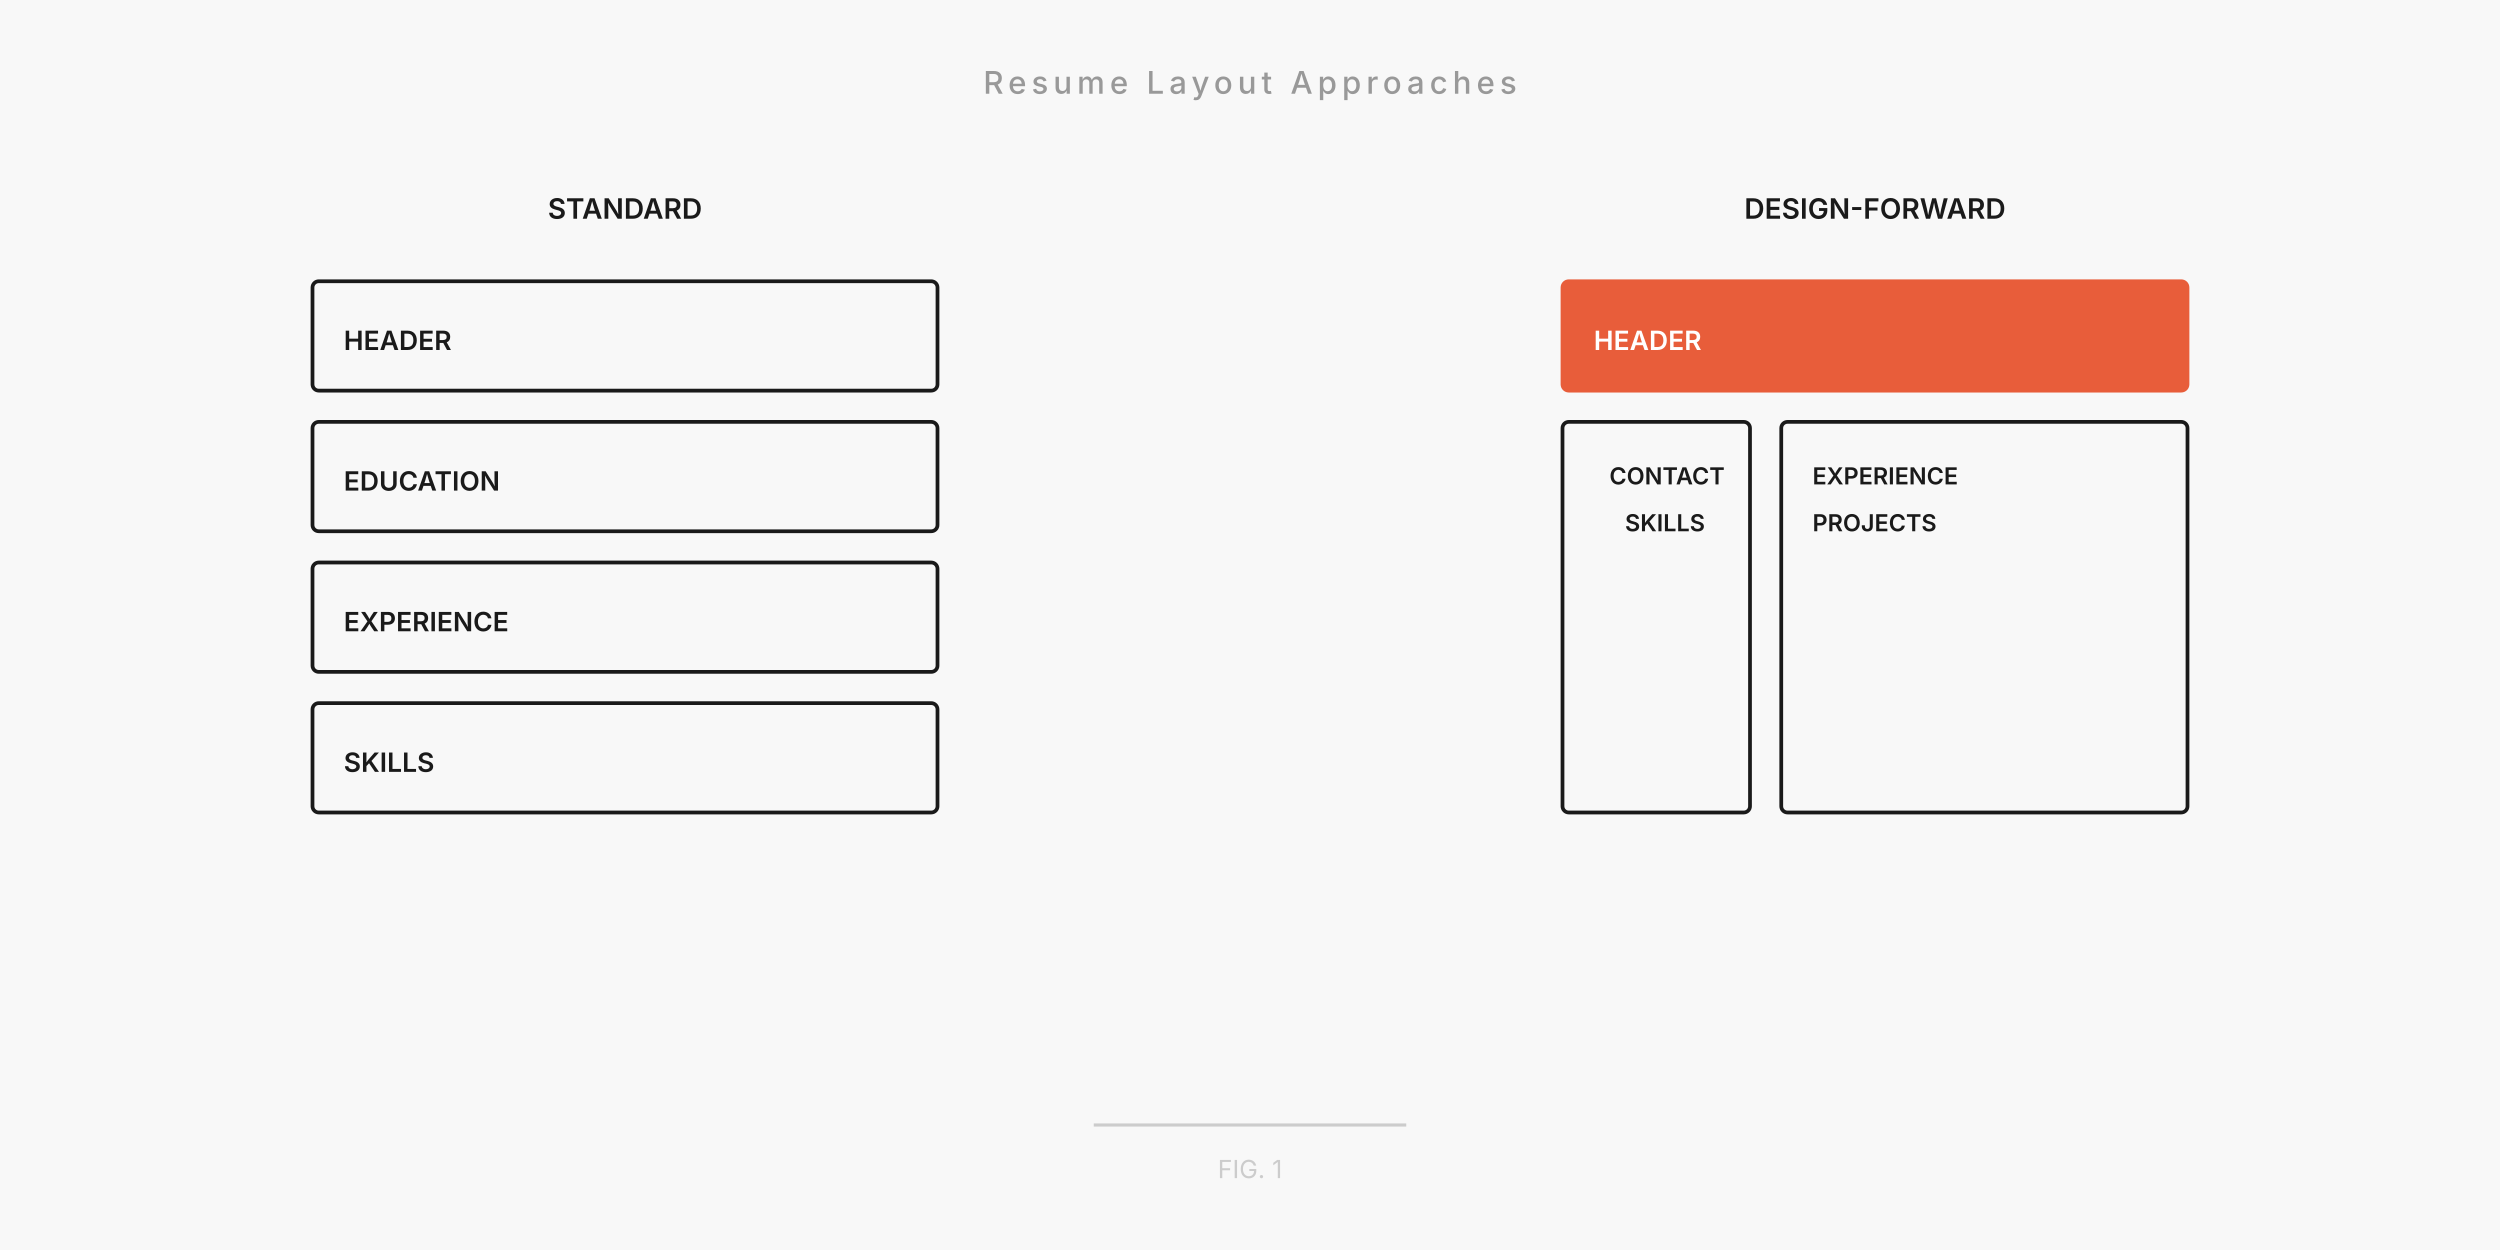
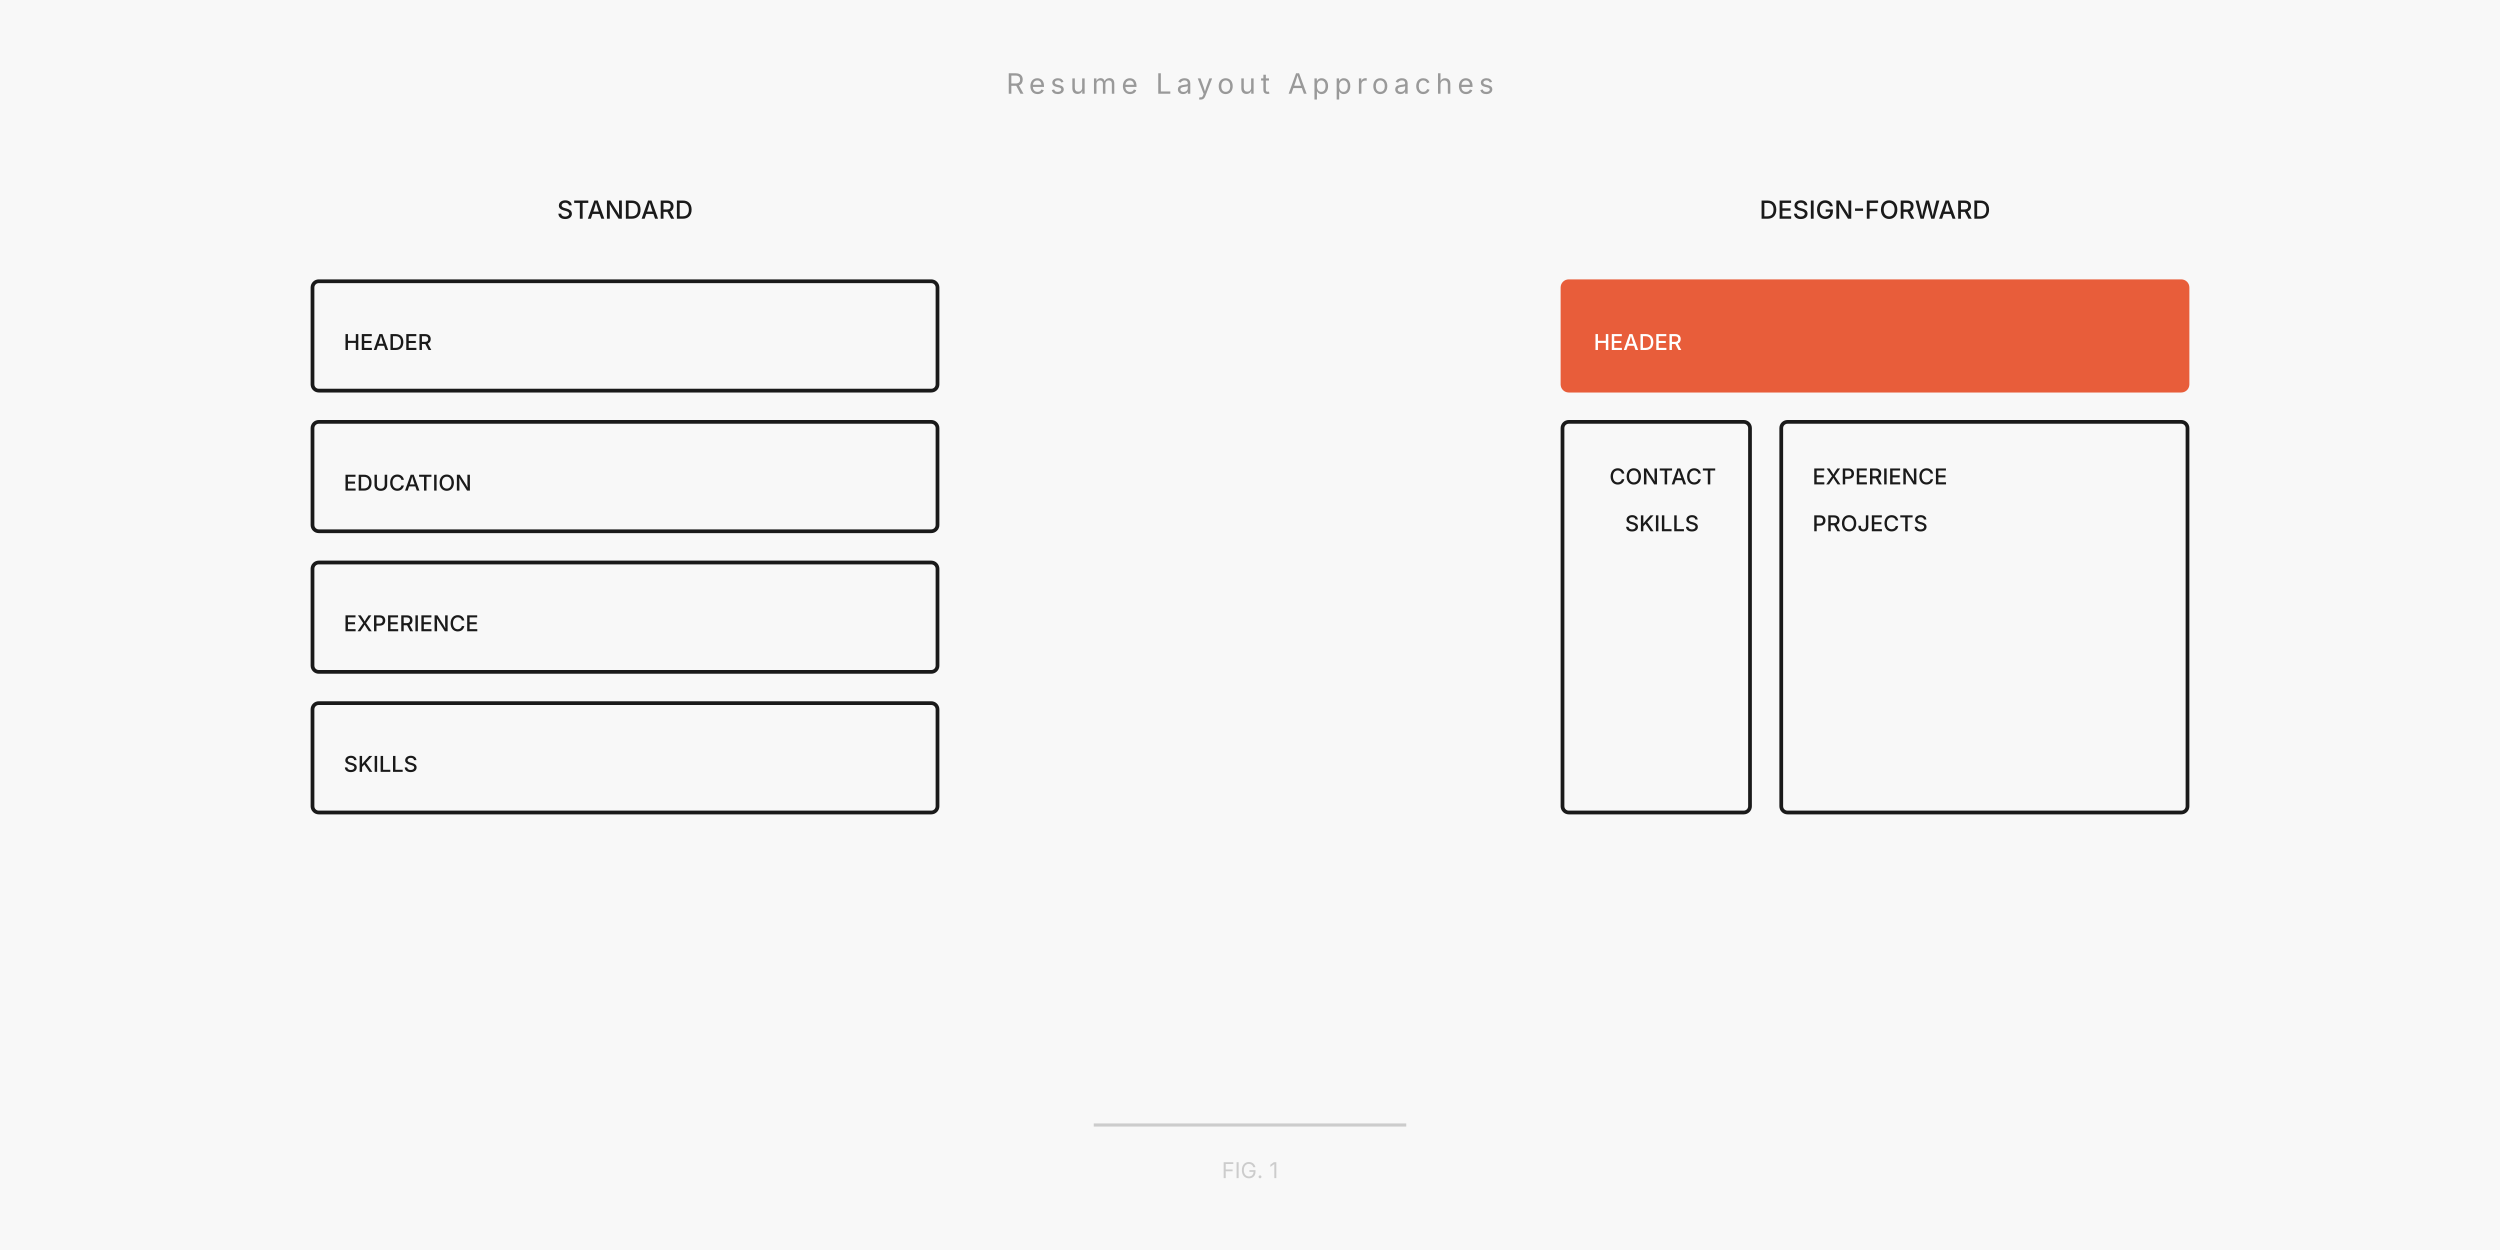
<svg xmlns="http://www.w3.org/2000/svg" viewBox="0 0 800 400">
  <defs>
    <style>
      text { font-family: Inter, -apple-system, system-ui, sans-serif; }
    </style>
  </defs>
  <rect width="800" height="400" fill="#f8f8f8" />
-   <text x="400" y="30" font-size="10" font-weight="500" letter-spacing="1.6" fill="#999" text-anchor="middle" text-transform="uppercase">Resume Layout Approaches</text>
-   <text x="200" y="70" font-size="9" font-weight="600" fill="#1a1a1a" text-anchor="middle">STANDARD</text>
+   <text x="400" y="30" font-size="9" font-weight="400" letter-spacing="1.6" fill="#999" text-anchor="middle" text-transform="uppercase">Resume Layout Approaches</text>
+   <text x="200" y="70" font-size="8" font-weight="500" fill="#1a1a1a" text-anchor="middle">STANDARD</text>
  <rect x="100" y="90" width="200" height="35" fill="none" stroke="#1a1a1a" stroke-width="1.2" rx="2" />
-   <text x="110" y="112" font-size="8.5" font-weight="600" fill="#1a1a1a">HEADER</text>
+   <text x="110" y="112" font-size="7" font-weight="500" fill="#1a1a1a">HEADER</text>
  <rect x="100" y="135" width="200" height="35" fill="none" stroke="#1a1a1a" stroke-width="1.2" rx="2" />
-   <text x="110" y="157" font-size="8.5" font-weight="600" fill="#1a1a1a">EDUCATION</text>
+   <text x="110" y="157" font-size="7" font-weight="500" fill="#1a1a1a">EDUCATION</text>
  <rect x="100" y="180" width="200" height="35" fill="none" stroke="#1a1a1a" stroke-width="1.2" rx="2" />
-   <text x="110" y="202" font-size="8.5" font-weight="600" fill="#1a1a1a">EXPERIENCE</text>
+   <text x="110" y="202" font-size="7" font-weight="500" fill="#1a1a1a">EXPERIENCE</text>
  <rect x="100" y="225" width="200" height="35" fill="none" stroke="#1a1a1a" stroke-width="1.2" rx="2" />
-   <text x="110" y="247" font-size="8.5" font-weight="600" fill="#1a1a1a">SKILLS</text>
-   <text x="600" y="70" font-size="9" font-weight="600" fill="#1a1a1a" text-anchor="middle">DESIGN-FORWARD</text>
+   <text x="110" y="247" font-size="7" font-weight="500" fill="#1a1a1a">SKILLS</text>
+   <text x="600" y="70" font-size="8" font-weight="500" fill="#1a1a1a" text-anchor="middle">DESIGN-FORWARD</text>
  <rect x="500" y="90" width="200" height="35" fill="#E85D3A" stroke="#E85D3A" stroke-width="1.2" rx="2" />
-   <text x="510" y="112" font-size="8.5" font-weight="600" fill="#ffffff">HEADER</text>
+   <text x="510" y="112" font-size="7" font-weight="500" fill="#ffffff">HEADER</text>
  <rect x="500" y="135" width="60" height="125" fill="none" stroke="#1a1a1a" stroke-width="1.2" rx="2" />
-   <text x="515" y="155" font-size="7.5" font-weight="600" fill="#1a1a1a">CONTACT</text>
-   <text x="520" y="170" font-size="7.5" font-weight="600" fill="#1a1a1a">SKILLS</text>
+   <text x="515" y="155" font-size="7" font-weight="500" fill="#1a1a1a">CONTACT</text>
+   <text x="520" y="170" font-size="7" font-weight="500" fill="#1a1a1a">SKILLS</text>
  <rect x="570" y="135" width="130" height="125" fill="none" stroke="#1a1a1a" stroke-width="1.2" rx="2" />
-   <text x="580" y="155" font-size="7.5" font-weight="600" fill="#1a1a1a">EXPERIENCE</text>
-   <text x="580" y="170" font-size="7.5" font-weight="600" fill="#1a1a1a">PROJECTS</text>
+   <text x="580" y="155" font-size="7" font-weight="500" fill="#1a1a1a">EXPERIENCE</text>
+   <text x="580" y="170" font-size="7" font-weight="500" fill="#1a1a1a">PROJECTS</text>
  <line x1="350" y1="360" x2="450" y2="360" stroke="#ccc" stroke-width="1" />
-   <text x="400" y="377" font-size="8" fill="#ccc" text-anchor="middle">FIG. 1</text>
+   <text x="400" y="377" font-size="7" fill="#ccc" text-anchor="middle">FIG. 1</text>
</svg>
